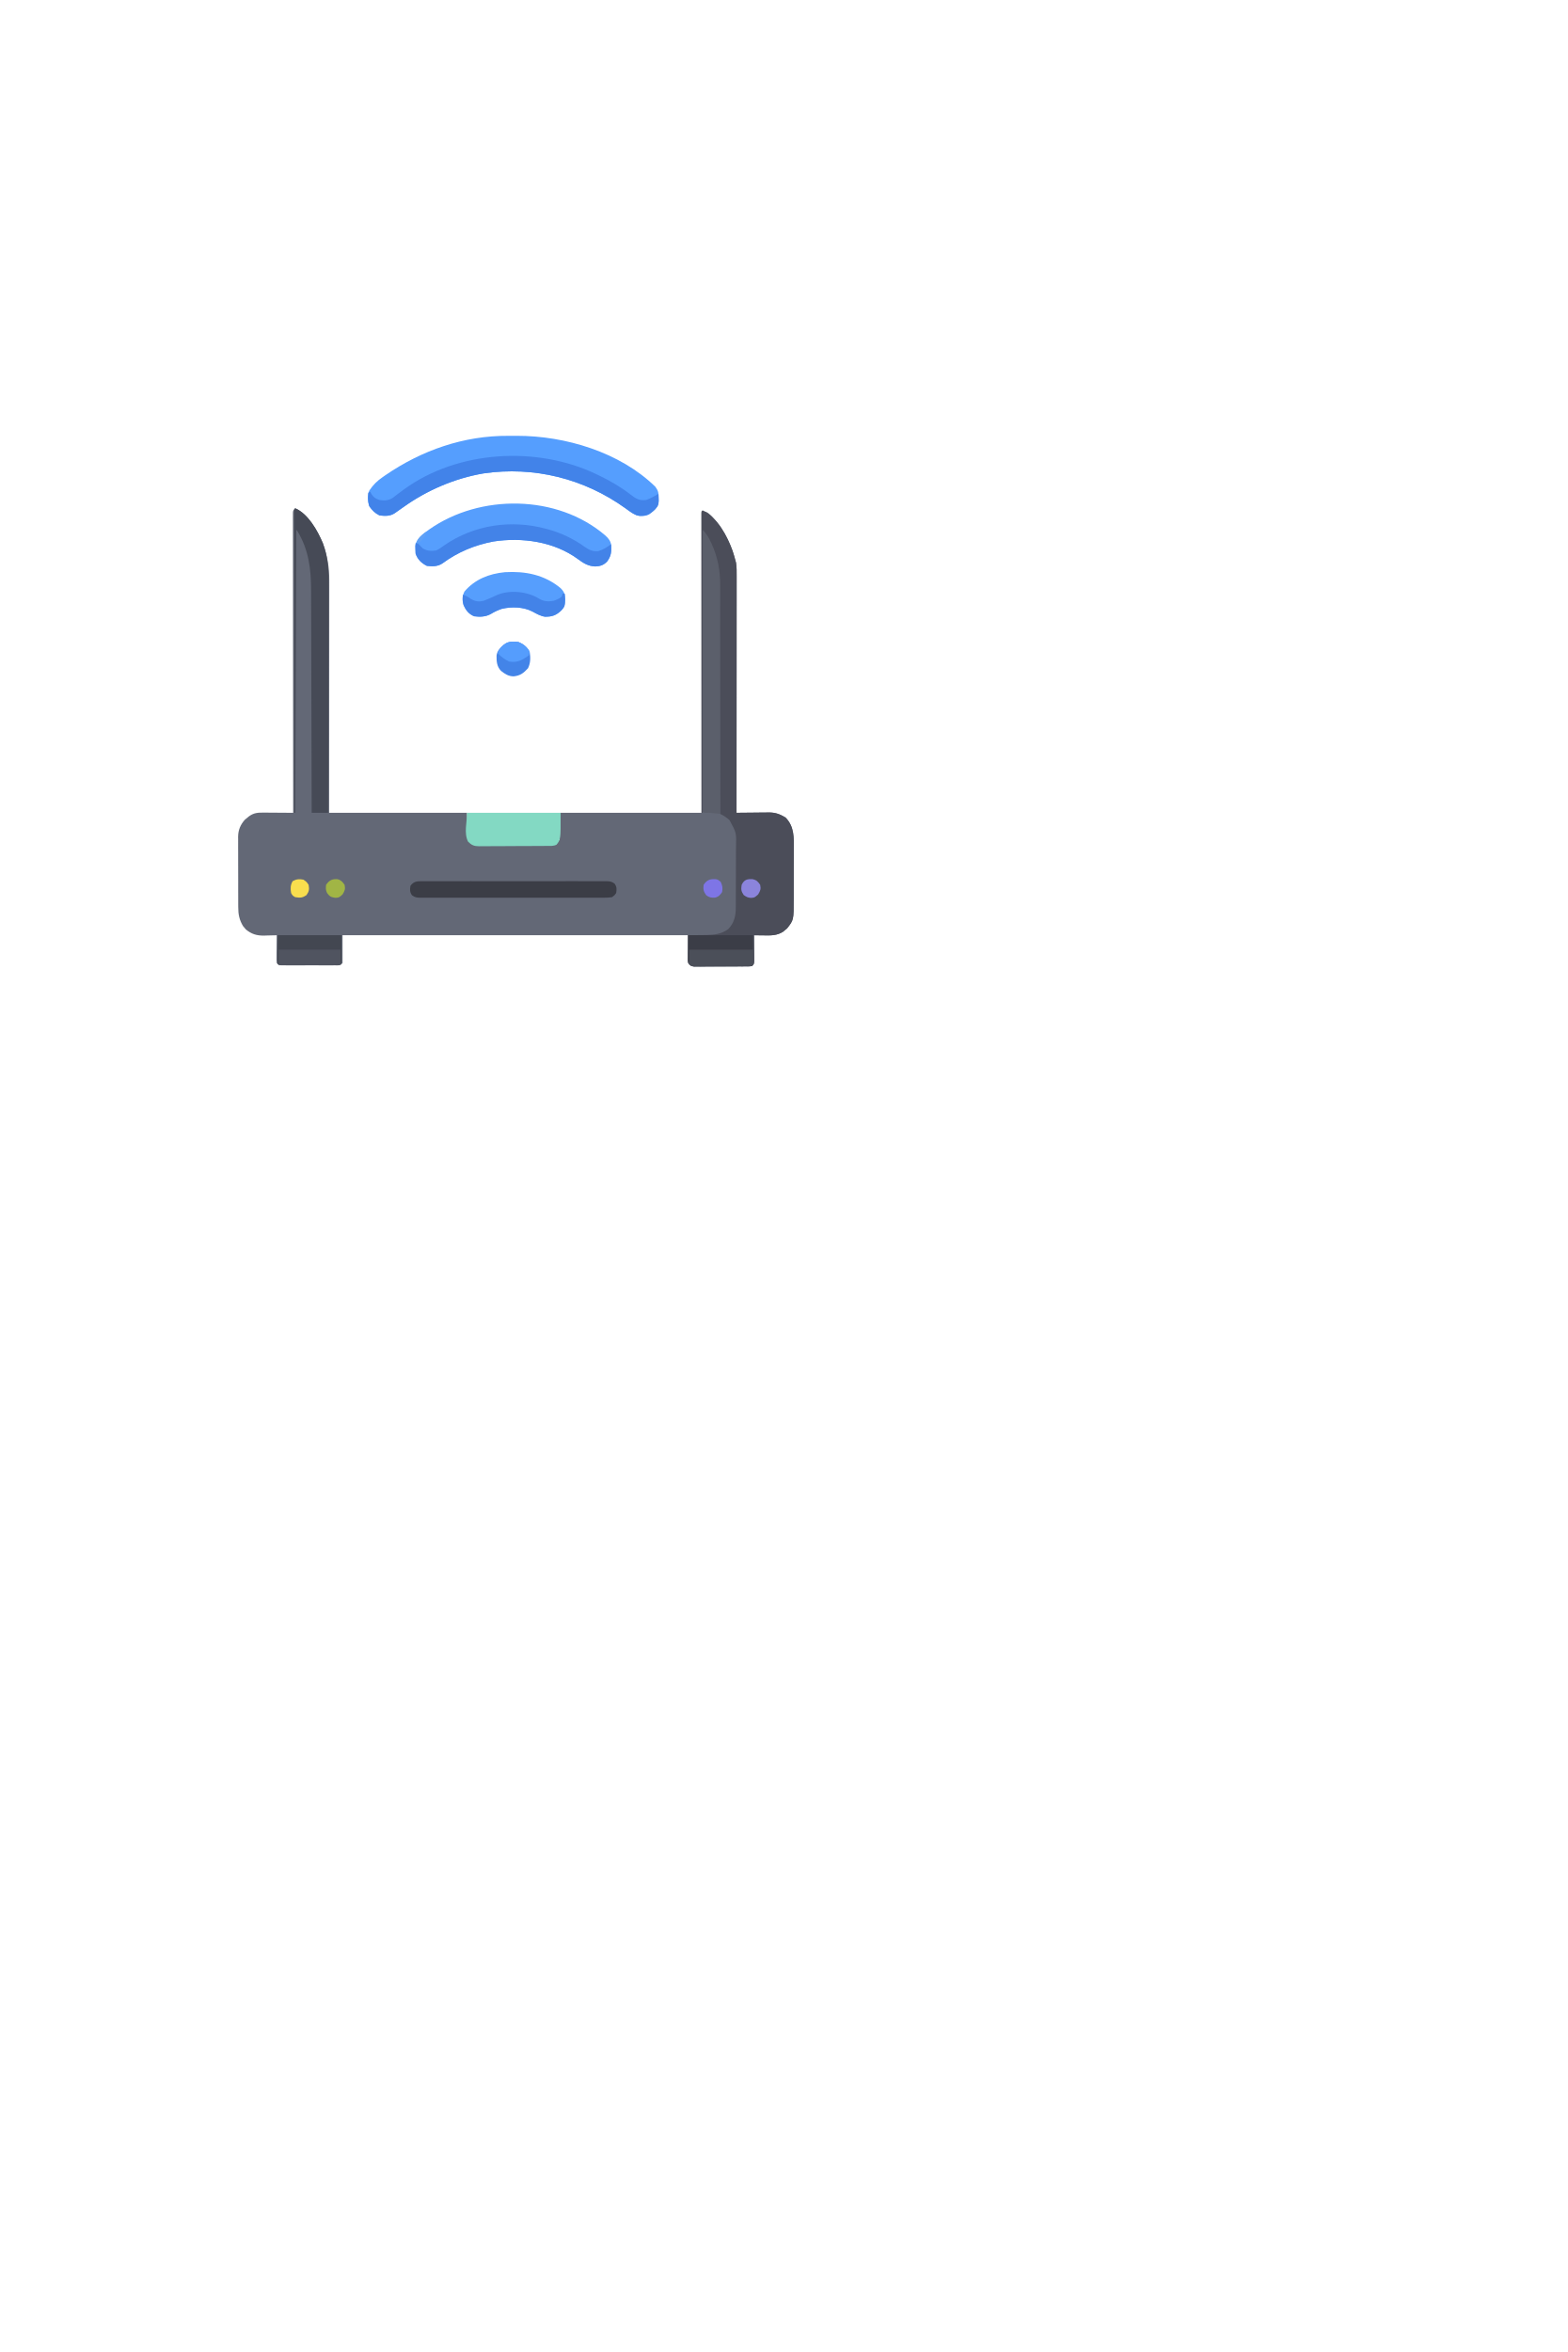
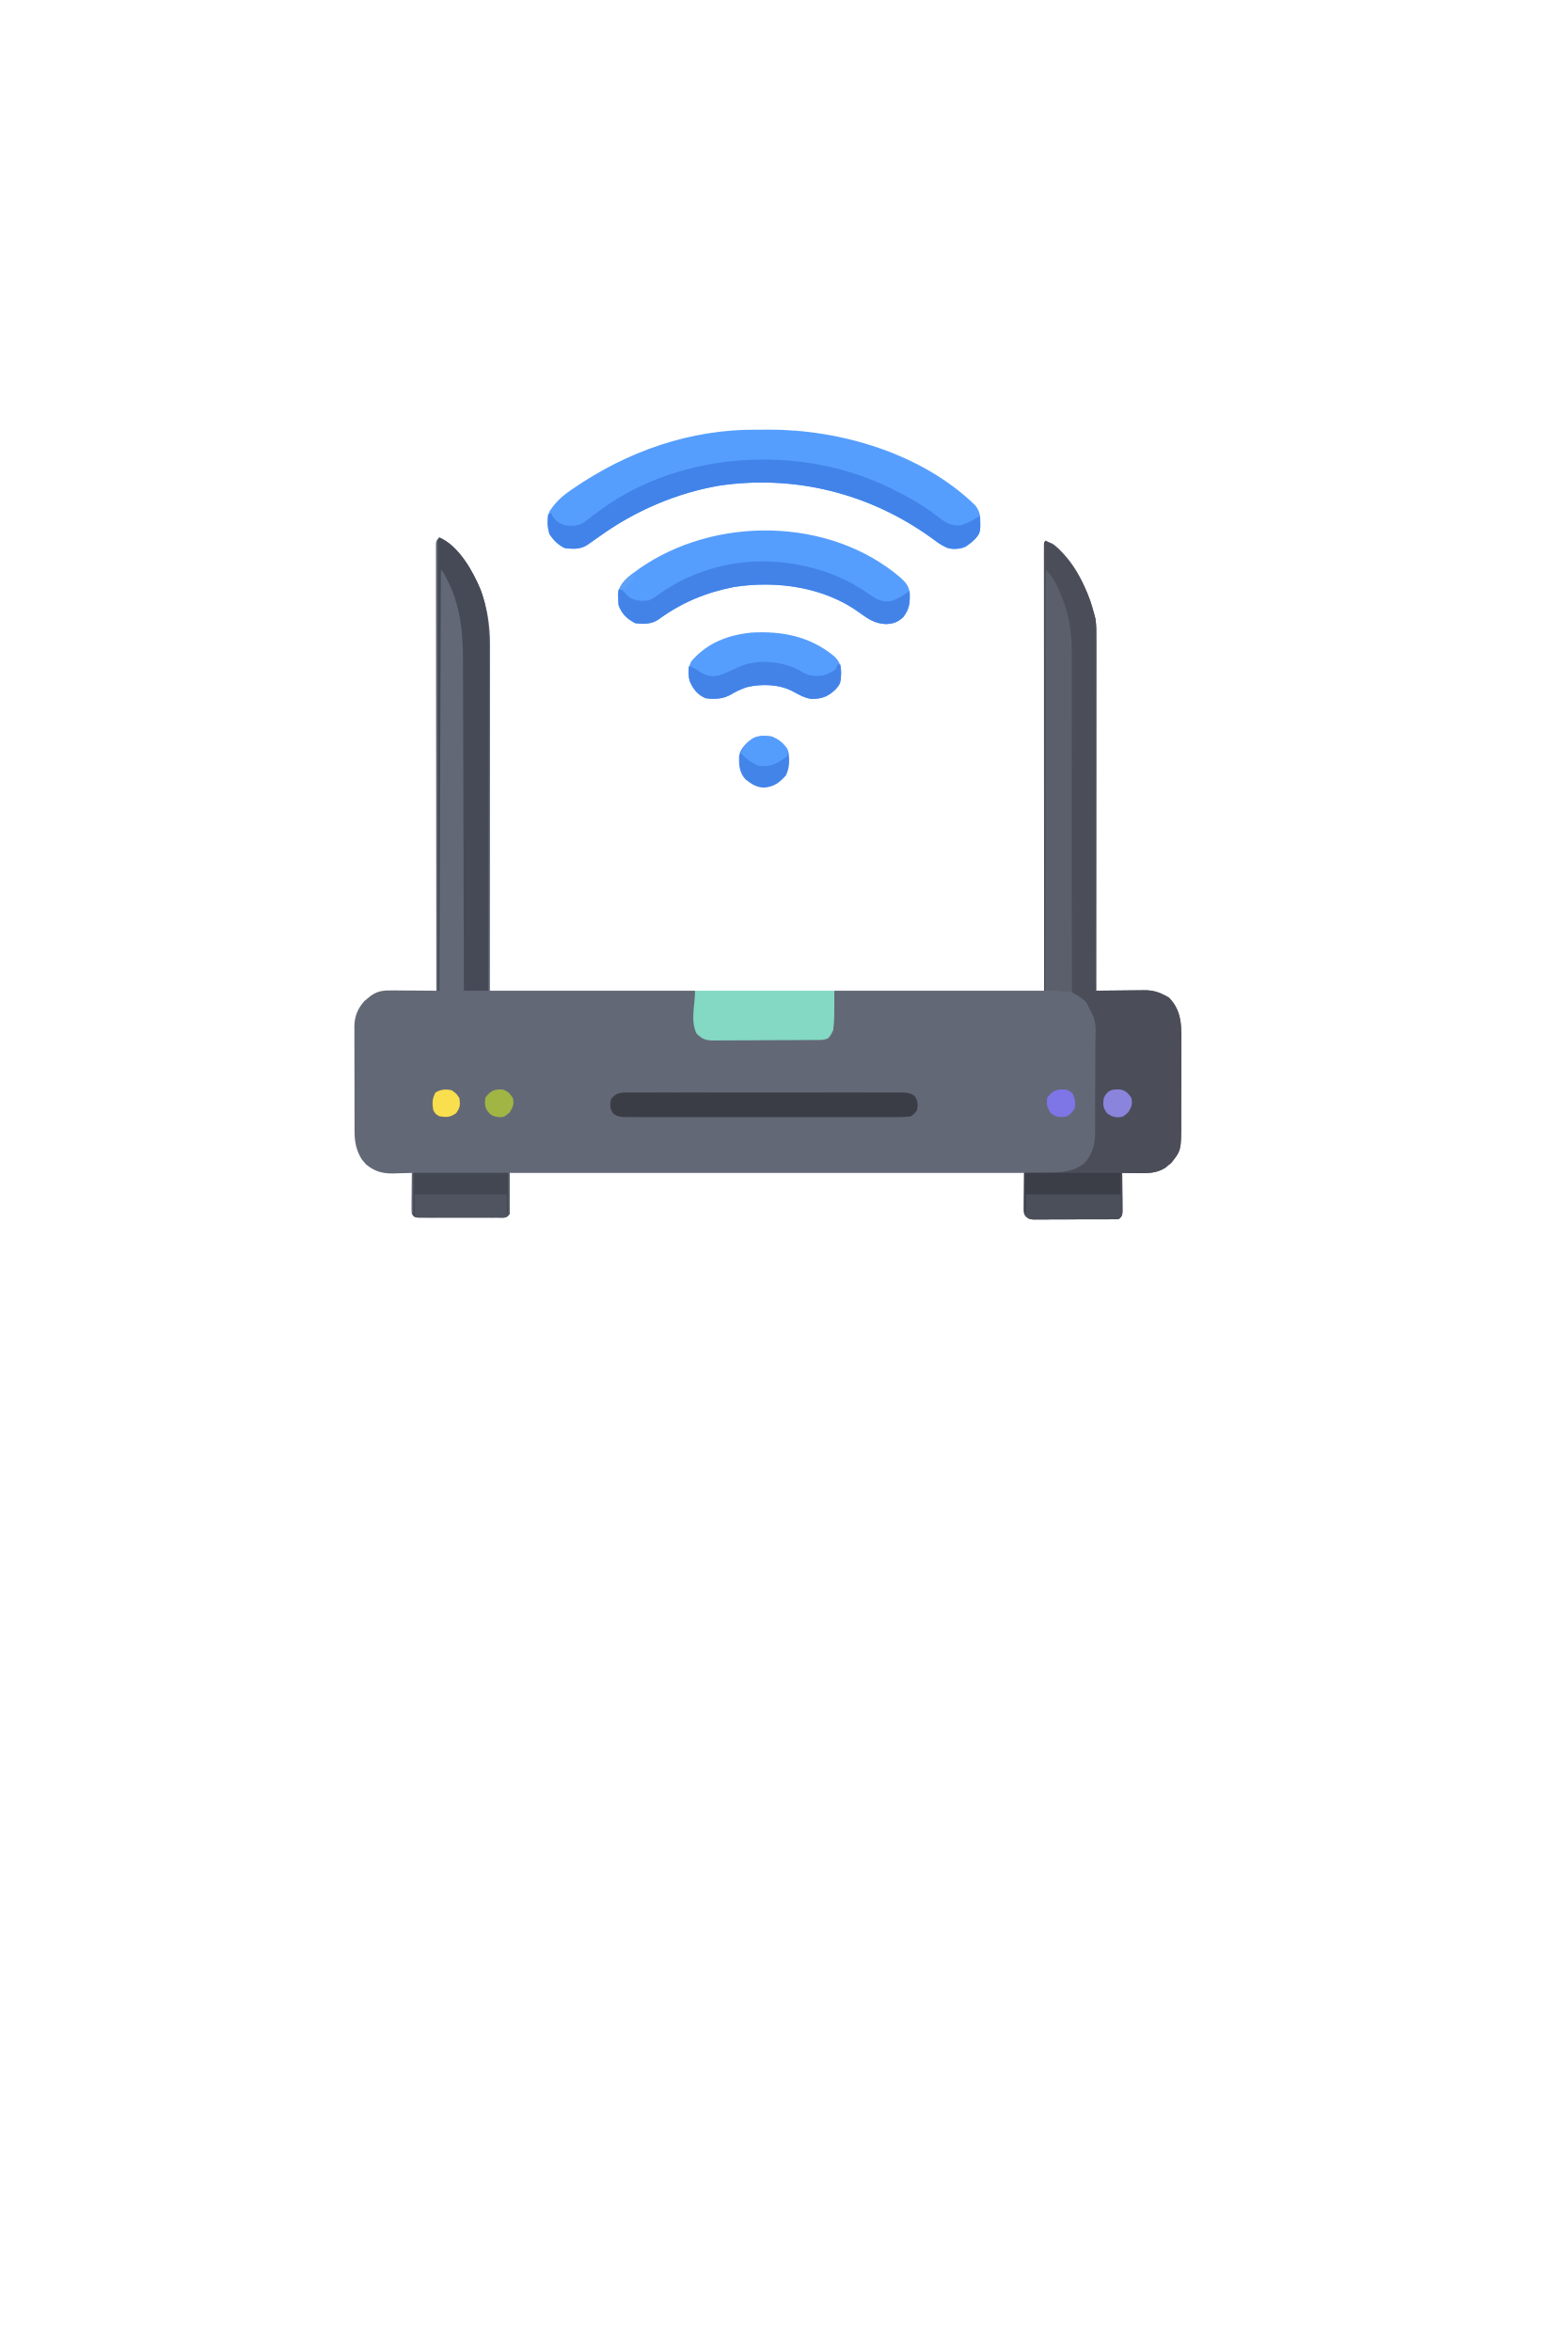
- <svg xmlns="http://www.w3.org/2000/svg" version="1.1" width="2048" height="3072" viewBox="0 0 1524 2000">
+ <svg xmlns="http://www.w3.org/2000/svg" version="1.1" width="100%" height="100%" viewBox="0 0 1024 1536">
  <path d="M0 0 C12.73 5.477 21.756 21.948 26.941 34.078 C31.211 45.862 33.161 57.433 33.12 69.922 C33.121 70.892 33.122 71.863 33.123 72.863 C33.124 76.099 33.119 79.336 33.114 82.572 C33.113 84.899 33.113 87.225 33.114 89.551 C33.114 95.856 33.108 102.161 33.101 108.466 C33.096 114.391 33.095 120.316 33.094 126.241 C33.092 137.972 33.085 149.703 33.075 161.434 C33.066 172.826 33.059 184.217 33.055 195.609 C33.055 196.319 33.054 197.029 33.054 197.761 C33.052 203.937 33.05 210.114 33.048 216.29 C33.038 242.86 33.018 269.43 33 296 C77.22 296 121.44 296 167 296 C167.33 304.58 167.66 313.16 168 322 C172.693 327.087 172.693 327.087 178.58 327.678 C179.293 327.668 180.006 327.657 180.74 327.647 C181.503 327.656 182.267 327.664 183.053 327.674 C185.567 327.695 188.08 327.681 190.594 327.664 C192.346 327.667 194.098 327.672 195.85 327.679 C199.519 327.686 203.186 327.675 206.855 327.652 C211.553 327.623 216.25 327.64 220.947 327.67 C224.564 327.688 228.181 327.682 231.798 327.669 C233.53 327.666 235.262 327.67 236.994 327.681 C239.417 327.694 241.837 327.675 244.26 327.647 C245.329 327.662 245.329 327.662 246.42 327.678 C252.234 327.554 252.381 326.619 257 322 C257.33 313.42 257.66 304.84 258 296 C303.21 296 348.42 296 395 296 C395 199.31 395 102.62 395 3 C400.056 3 401.147 4.257 404.723 7.566 C416.168 19.797 423.863 34.831 428 51 C428.178 51.683 428.355 52.366 428.538 53.07 C429.203 57.289 429.134 61.448 429.12 65.713 C429.122 67.189 429.122 67.189 429.123 68.695 C429.124 71.997 429.119 75.298 429.114 78.599 C429.113 80.964 429.113 83.329 429.114 85.695 C429.114 92.12 429.108 98.545 429.101 104.97 C429.095 111.003 429.095 117.036 429.094 123.069 C429.092 135.018 429.085 146.967 429.075 158.916 C429.066 170.523 429.059 182.129 429.055 193.736 C429.055 194.809 429.055 194.809 429.054 195.904 C429.053 199.494 429.052 203.084 429.05 206.673 C429.04 236.449 429.022 266.224 429 296 C430.114 295.984 431.229 295.969 432.377 295.952 C436.535 295.898 440.693 295.864 444.851 295.835 C446.646 295.82 448.441 295.8 450.237 295.774 C452.826 295.737 455.414 295.72 458.004 295.707 C459.197 295.684 459.197 295.684 460.413 295.66 C466.828 295.658 471.086 297.266 476.625 300.562 C485.385 309.553 484.726 320.052 484.629 331.781 C484.63 333.604 484.632 335.427 484.636 337.249 C484.639 341.055 484.624 344.861 484.597 348.667 C484.563 353.522 484.569 358.376 484.588 363.231 C484.598 366.991 484.589 370.75 484.574 374.51 C484.569 376.299 484.569 378.088 484.576 379.877 C484.62 400.164 484.62 400.164 478.07 408.438 C477.428 408.953 476.786 409.469 476.125 410 C475.488 410.536 474.851 411.072 474.195 411.625 C468.206 415.376 462.458 415.252 455.625 415.125 C454.698 415.116 453.771 415.107 452.816 415.098 C450.544 415.074 448.272 415.041 446 415 C446.01 415.838 446.021 416.675 446.032 417.539 C446.066 420.643 446.091 423.748 446.11 426.853 C446.125 428.859 446.15 430.865 446.176 432.871 C446.182 434.128 446.189 435.385 446.195 436.68 C446.206 437.842 446.216 439.005 446.227 440.203 C446 443 446 443 444 445 C441.54 445.261 441.54 445.261 438.405 445.275 C437.233 445.284 436.062 445.294 434.855 445.304 C433.584 445.303 432.313 445.302 431.004 445.301 C429.704 445.305 428.405 445.309 427.066 445.314 C424.313 445.321 421.56 445.321 418.806 445.316 C415.278 445.31 411.749 445.327 408.221 445.35 C404.857 445.368 401.493 445.365 398.129 445.363 C396.86 445.372 395.591 445.382 394.284 445.391 C393.11 445.385 391.935 445.379 390.725 445.372 C389.689 445.373 388.654 445.374 387.587 445.374 C385 445 385 445 382 442 C382 433.09 382 424.18 382 415 C271.12 415 160.24 415 46 415 C46 423.91 46 432.82 46 442 C43.328 444.672 42.03 444.253 38.297 444.259 C37.102 444.265 35.908 444.271 34.677 444.278 C33.381 444.274 32.085 444.27 30.75 444.266 C29.412 444.267 28.075 444.269 26.737 444.271 C23.933 444.274 21.129 444.27 18.324 444.261 C14.726 444.249 11.128 444.256 7.53 444.268 C4.767 444.275 2.005 444.273 -0.757 444.268 C-2.73 444.266 -4.704 444.272 -6.677 444.278 C-7.871 444.272 -9.066 444.265 -10.297 444.259 C-11.352 444.257 -12.408 444.256 -13.495 444.254 C-16 444 -16 444 -18 442 C-18.227 439.294 -18.227 439.294 -18.195 435.898 C-18.189 434.687 -18.182 433.475 -18.176 432.227 C-18.159 430.956 -18.142 429.685 -18.125 428.375 C-18.116 427.096 -18.107 425.817 -18.098 424.5 C-18.074 421.333 -18.041 418.167 -18 415 C-18.564 415.021 -19.128 415.042 -19.709 415.063 C-22.306 415.147 -24.902 415.199 -27.5 415.25 C-28.387 415.284 -29.274 415.317 -30.188 415.352 C-37.356 415.457 -42.429 413.947 -47.988 409.359 C-48.425 408.828 -48.862 408.297 -49.312 407.75 C-49.762 407.229 -50.212 406.708 -50.676 406.172 C-54.361 400.127 -55.446 394.528 -55.404 387.6 C-55.411 386.802 -55.418 386.004 -55.425 385.182 C-55.443 382.569 -55.439 379.957 -55.434 377.344 C-55.438 375.513 -55.443 373.683 -55.449 371.853 C-55.458 368.027 -55.456 364.201 -55.446 360.375 C-55.435 355.485 -55.455 350.597 -55.484 345.708 C-55.502 341.932 -55.502 338.155 -55.496 334.379 C-55.496 332.577 -55.502 330.775 -55.515 328.973 C-55.53 326.448 -55.519 323.925 -55.502 321.4 C-55.511 320.666 -55.521 319.931 -55.531 319.174 C-55.44 312.735 -53.293 307.571 -49 302.758 C-48.34 302.219 -47.68 301.68 -47 301.125 C-46.34 300.571 -45.68 300.016 -45 299.445 C-40.217 295.989 -36.352 295.728 -30.516 295.805 C-29.7 295.808 -28.884 295.81 -28.044 295.813 C-25.446 295.824 -22.848 295.85 -20.25 295.875 C-18.486 295.885 -16.721 295.894 -14.957 295.902 C-10.638 295.924 -6.319 295.959 -2 296 C-2.001 295.379 -2.002 294.757 -2.002 294.117 C-2.047 257.325 -2.081 220.533 -2.102 183.741 C-2.105 179.327 -2.107 174.913 -2.11 170.5 C-2.11 169.621 -2.111 168.742 -2.111 167.837 C-2.12 153.592 -2.136 139.348 -2.154 125.104 C-2.173 110.497 -2.184 95.89 -2.188 81.284 C-2.191 72.264 -2.2 63.245 -2.216 54.226 C-2.226 48.048 -2.23 41.871 -2.227 35.693 C-2.226 32.124 -2.228 28.556 -2.238 24.987 C-2.25 21.125 -2.246 17.264 -2.241 13.402 C-2.246 12.264 -2.252 11.126 -2.258 9.953 C-2.254 8.925 -2.25 7.897 -2.246 6.838 C-2.247 5.945 -2.248 5.053 -2.248 4.134 C-2 2 -2 2 0 0 Z " fill="#636876" transform="translate(287,351)" />
  <path d="M0 0 C14.623 6.963 24.062 24.954 29.281 39.594 C30.266 42.717 31.188 45.828 32 49 C32.178 49.683 32.355 50.366 32.538 51.07 C33.203 55.289 33.134 59.448 33.12 63.713 C33.121 64.697 33.122 65.681 33.123 66.695 C33.124 69.997 33.119 73.298 33.114 76.599 C33.113 78.964 33.113 81.329 33.114 83.695 C33.114 90.12 33.108 96.545 33.101 102.97 C33.095 109.003 33.095 115.036 33.094 121.069 C33.092 133.018 33.085 144.967 33.075 156.916 C33.066 168.523 33.059 180.129 33.055 191.736 C33.055 192.451 33.054 193.167 33.054 193.904 C33.053 197.494 33.052 201.084 33.05 204.673 C33.04 234.449 33.022 264.224 33 294 C34.114 293.984 35.229 293.969 36.377 293.952 C40.535 293.898 44.693 293.864 48.851 293.835 C50.646 293.82 52.441 293.8 54.237 293.774 C56.826 293.737 59.414 293.72 62.004 293.707 C63.197 293.684 63.197 293.684 64.413 293.66 C70.828 293.658 75.086 295.266 80.625 298.562 C89.385 307.553 88.726 318.052 88.629 329.781 C88.63 331.604 88.632 333.427 88.636 335.249 C88.639 339.055 88.624 342.861 88.597 346.667 C88.563 351.522 88.569 356.376 88.588 361.231 C88.598 364.991 88.589 368.75 88.574 372.51 C88.569 374.299 88.569 376.088 88.576 377.877 C88.62 398.164 88.62 398.164 82.07 406.438 C81.107 407.211 81.107 407.211 80.125 408 C79.17 408.804 79.17 408.804 78.195 409.625 C72.206 413.376 66.458 413.252 59.625 413.125 C58.698 413.116 57.771 413.107 56.816 413.098 C54.544 413.074 52.272 413.041 50 413 C50.01 413.838 50.021 414.675 50.032 415.539 C50.066 418.643 50.091 421.748 50.11 424.853 C50.125 426.859 50.15 428.865 50.176 430.871 C50.182 432.128 50.189 433.385 50.195 434.68 C50.206 435.842 50.216 437.005 50.227 438.203 C50 441 50 441 48 443 C45.54 443.261 45.54 443.261 42.405 443.275 C41.233 443.284 40.062 443.294 38.855 443.304 C37.584 443.303 36.313 443.302 35.004 443.301 C33.704 443.305 32.405 443.309 31.066 443.314 C28.313 443.321 25.56 443.321 22.806 443.316 C19.278 443.31 15.749 443.327 12.221 443.35 C8.857 443.368 5.493 443.365 2.129 443.363 C0.86 443.372 -0.409 443.382 -1.716 443.391 C-3.478 443.382 -3.478 443.382 -5.275 443.372 C-6.311 443.373 -7.346 443.374 -8.413 443.374 C-11 443 -11 443 -12.837 441.653 C-14.638 439.093 -14.336 436.89 -14.293 433.801 C-14.283 432.592 -14.274 431.384 -14.264 430.139 C-14.239 428.876 -14.213 427.613 -14.188 426.312 C-14.174 425.038 -14.16 423.764 -14.146 422.451 C-14.111 419.3 -14.062 416.15 -14 413 C-12.761 412.994 -12.761 412.994 -11.497 412.988 C-8.384 412.96 -5.272 412.911 -2.159 412.847 C-0.169 412.813 1.822 412.804 3.812 412.795 C11.858 412.612 18.343 411.785 25 407 C30.791 400.919 32.301 394.212 32.291 385.934 C32.297 385.148 32.304 384.362 32.311 383.552 C32.33 380.966 32.334 378.379 32.336 375.793 C32.342 373.985 32.349 372.176 32.356 370.368 C32.368 366.581 32.372 362.794 32.371 359.008 C32.37 354.172 32.398 349.338 32.432 344.503 C32.454 340.768 32.458 337.034 32.457 333.299 C32.46 331.518 32.469 329.736 32.484 327.954 C32.941 313.454 32.941 313.454 26.221 301.145 C23.354 298.509 20.488 296.709 17 295 C16.998 293.819 16.995 292.638 16.993 291.421 C16.935 263.331 16.862 235.241 16.771 207.151 C16.76 203.686 16.749 200.222 16.738 196.758 C16.735 196.068 16.733 195.379 16.731 194.668 C16.696 183.531 16.671 172.393 16.65 161.256 C16.628 149.811 16.594 138.366 16.551 126.921 C16.527 120.5 16.509 114.078 16.502 107.657 C16.496 101.603 16.476 95.549 16.446 89.495 C16.437 87.283 16.433 85.071 16.435 82.858 C16.448 59.075 12.555 41.459 1 20 C0.67 110.42 0.34 200.84 0 294 C-0.33 294 -0.66 294 -1 294 C-1.023 256.691 -1.04 219.381 -1.051 182.072 C-1.052 177.672 -1.054 173.272 -1.055 168.872 C-1.055 167.996 -1.055 167.12 -1.056 166.217 C-1.06 152.014 -1.068 137.811 -1.077 123.608 C-1.086 109.046 -1.092 94.483 -1.094 79.921 C-1.095 70.927 -1.1 61.934 -1.108 52.941 C-1.113 46.783 -1.115 40.624 -1.114 34.466 C-1.113 30.907 -1.114 27.349 -1.119 23.79 C-1.125 19.941 -1.123 16.093 -1.12 12.244 C-1.123 11.107 -1.126 9.969 -1.129 8.798 C-1.127 7.775 -1.125 6.753 -1.123 5.699 C-1.123 4.809 -1.124 3.92 -1.124 3.003 C-1 1 -1 1 0 0 Z " fill="#4B4D59" transform="translate(683,353)" />
  <path d="M0 0 C2.779 0.016 5.557 0 8.336 -0.019 C55.324 -0.073 108.524 15.882 142.846 49.391 C145.685 53.099 146.256 55.75 146.221 60.391 C146.229 61.402 146.236 62.412 146.244 63.454 C145.393 69.731 141.599 72.75 136.846 76.391 C133.011 78.309 129.007 78.082 124.846 77.391 C120.86 75.486 117.397 73.005 113.846 70.391 C73.694 41.554 24.946 29.344 -24.154 36.516 C-52.142 41.312 -79.107 52.879 -102.154 69.391 C-104.028 70.704 -105.903 72.017 -107.779 73.329 C-108.576 73.895 -109.372 74.46 -110.193 75.043 C-114.871 78.258 -119.623 77.954 -125.154 77.391 C-129.606 75.206 -132.343 72.452 -135.154 68.391 C-136.831 63.362 -137.4 58.033 -135.082 53.119 C-131.398 47.613 -127.544 43.811 -122.092 40.079 C-121.312 39.533 -120.533 38.987 -119.729 38.425 C-84.198 14.013 -43.245 -0.296 0 0 Z " fill="#559EFE" transform="translate(494.1541,280.6089)" />
  <path d="M0 0 C3.393 3.079 5.353 5.56 5.961 10.176 C6.052 16.606 5.608 20.489 1.625 25.625 C-1.961 29.036 -4.863 29.931 -9.688 30.188 C-16.668 29.904 -21.156 26.987 -26.664 22.945 C-49.817 5.977 -80.896 1.645 -108.754 5.934 C-127.01 9.419 -143.303 16.193 -158.281 27.207 C-162.904 30.337 -167.989 30.23 -173.375 29.625 C-178.691 26.967 -182.477 23.318 -184.375 17.625 C-184.613 15.355 -184.613 15.355 -184.688 12.812 C-184.725 11.981 -184.762 11.15 -184.801 10.293 C-183.587 2.687 -176.931 -1.527 -171.133 -5.785 C-121.754 -40.538 -46.566 -39.956 0 0 Z " fill="#569EFD" transform="translate(588.375,377.375)" />
  <path d="M0 0 C12.568 5.407 21.909 21.889 26.855 33.986 C32.233 48.135 32.553 61.095 32.454 76.101 C32.453 78.507 32.454 80.914 32.456 83.32 C32.457 89.139 32.44 94.958 32.414 100.778 C32.385 107.557 32.38 114.337 32.375 121.117 C32.366 133.205 32.34 145.292 32.302 157.38 C32.265 169.112 32.237 180.844 32.22 192.576 C32.219 193.301 32.218 194.026 32.217 194.773 C32.211 198.41 32.206 202.047 32.201 205.684 C32.16 235.789 32.089 265.895 32 296 C26.72 296 21.44 296 16 296 C15.998 294.798 15.995 293.595 15.993 292.356 C15.935 263.761 15.863 235.166 15.771 206.571 C15.76 203.045 15.749 199.52 15.738 195.994 C15.735 195.292 15.733 194.59 15.731 193.867 C15.696 182.528 15.671 171.19 15.65 159.851 C15.628 148.202 15.594 136.552 15.551 124.903 C15.527 118.366 15.509 111.829 15.502 105.292 C15.496 99.13 15.476 92.969 15.446 86.807 C15.437 84.554 15.433 82.302 15.435 80.049 C15.446 59.135 13.133 40.258 2 22 C1.67 21.67 1.34 21.34 1 21 C0.67 111.75 0.34 202.5 0 296 C-0.33 296 -0.66 296 -1 296 C-1.023 258.436 -1.04 220.872 -1.051 183.307 C-1.052 178.877 -1.054 174.447 -1.055 170.017 C-1.055 169.135 -1.055 168.253 -1.056 167.345 C-1.06 153.045 -1.068 138.745 -1.077 124.445 C-1.086 109.783 -1.092 95.121 -1.094 80.459 C-1.095 71.404 -1.1 62.349 -1.108 53.295 C-1.113 47.094 -1.115 40.894 -1.114 34.693 C-1.113 31.111 -1.114 27.528 -1.119 23.945 C-1.125 20.07 -1.123 16.195 -1.12 12.32 C-1.123 11.175 -1.126 10.03 -1.129 8.85 C-1.127 7.821 -1.125 6.791 -1.123 5.73 C-1.123 4.834 -1.124 3.939 -1.124 3.016 C-1 1 -1 1 0 0 Z " fill="#464A56" transform="translate(287,351)" />
  <path d="M0 0 C3.783 3.703 5.799 7.049 8 11.812 C8.348 12.56 8.696 13.308 9.055 14.078 C14.807 26.836 17.166 39.817 17.12 53.77 C17.121 54.724 17.122 55.678 17.123 56.661 C17.124 59.843 17.119 63.024 17.114 66.205 C17.113 68.492 17.113 70.779 17.114 73.066 C17.114 79.263 17.108 85.461 17.101 91.659 C17.095 98.14 17.095 104.621 17.093 111.101 C17.091 121.976 17.084 132.85 17.075 143.725 C17.066 154.923 17.059 166.12 17.055 177.318 C17.055 178.355 17.055 178.355 17.054 179.412 C17.053 182.878 17.052 186.344 17.05 189.81 C17.04 218.54 17.022 247.27 17 276 C16.264 275.928 15.528 275.856 14.77 275.781 C13.794 275.688 12.818 275.596 11.812 275.5 C10.85 275.407 9.887 275.314 8.895 275.219 C6.018 274.959 6.018 274.959 3.199 275.031 C1 275 1 275 0 274 C-0.097 272.535 -0.124 271.066 -0.123 269.598 C-0.125 268.641 -0.127 267.685 -0.129 266.699 C-0.126 265.636 -0.123 264.573 -0.12 263.478 C-0.121 262.358 -0.122 261.238 -0.123 260.084 C-0.125 256.301 -0.119 252.518 -0.114 248.734 C-0.113 246.035 -0.113 243.335 -0.114 240.635 C-0.114 234.807 -0.111 228.979 -0.106 223.151 C-0.098 214.724 -0.095 206.297 -0.094 197.87 C-0.092 184.2 -0.085 170.53 -0.075 156.859 C-0.066 143.576 -0.059 130.293 -0.055 117.01 C-0.055 116.192 -0.054 115.374 -0.054 114.531 C-0.053 110.427 -0.052 106.322 -0.05 102.218 C-0.04 68.145 -0.022 34.073 0 0 Z " fill="#5B5F6B" transform="translate(683,372)" />
  <path d="M0 0 C0.828 0.397 1.657 0.794 2.51 1.203 C13.373 6.488 23.433 12.258 32.969 19.688 C38.216 23.69 41.256 25.698 48 25 C52.308 23.44 56.139 21.457 60 19 C60.568 29.837 60.568 29.837 57 34 C52.032 38.65 48.649 40.541 41.848 40.473 C36.409 39.57 32.358 36.208 28 33 C-12.152 4.163 -60.9 -8.047 -110 -0.875 C-137.987 3.921 -164.952 15.488 -188 32 C-189.874 33.313 -191.749 34.626 -193.625 35.938 C-194.422 36.503 -195.218 37.069 -196.039 37.652 C-200.717 40.867 -205.469 40.563 -211 40 C-215.451 37.815 -218.189 35.061 -221 31 C-222.005 27.985 -222.103 25.958 -222.062 22.812 C-222.053 21.911 -222.044 21.01 -222.035 20.082 C-222.024 19.395 -222.012 18.708 -222 18 C-221.01 17.505 -221.01 17.505 -220 17 C-219.629 17.763 -219.257 18.526 -218.875 19.312 C-216.518 22.691 -214.884 23.634 -211 25 C-206.02 25.76 -202.18 25.521 -197.93 22.691 C-196.564 21.667 -195.213 20.623 -193.875 19.562 C-192.386 18.45 -190.894 17.342 -189.398 16.238 C-188.659 15.687 -187.921 15.136 -187.159 14.569 C-134.796 -23.478 -57.776 -27.768 0 0 Z " fill="#4283E9" transform="translate(580,318)" />
  <path d="M0 0 C3.553 3.454 4.528 6.113 4.688 11.078 C4.373 16.199 3.46 19.22 -0.305 22.82 C-5.05 26.999 -8.847 27.906 -14.988 27.879 C-19.514 27.211 -23.092 25.065 -27.086 22.922 C-35.953 18.253 -47.496 17.923 -57.18 20.246 C-60.846 21.543 -64.113 22.983 -67.426 25.027 C-72.513 27.989 -78.109 28.217 -83.875 27.453 C-89.045 25.362 -92.027 21.596 -94.215 16.566 C-95.711 11.776 -95.632 7.998 -93.375 3.391 C-83.219 -8.542 -69.524 -13.887 -54.047 -15.422 C-34.037 -16.574 -15.716 -12.966 0 0 Z " fill="#569EFD" transform="translate(544.875,428.5469)" />
  <path d="M0 0 C0.785 -0.006 1.569 -0.012 2.378 -0.019 C5.01 -0.035 7.641 -0.022 10.272 -0.01 C12.158 -0.015 14.044 -0.022 15.93 -0.031 C21.054 -0.049 26.177 -0.042 31.301 -0.029 C36.659 -0.019 42.017 -0.029 47.375 -0.035 C56.373 -0.042 65.372 -0.033 74.37 -0.014 C84.779 0.008 95.187 0.001 105.596 -0.021 C114.527 -0.039 123.458 -0.042 132.389 -0.031 C137.725 -0.025 143.062 -0.024 148.399 -0.037 C153.415 -0.049 158.432 -0.041 163.449 -0.018 C165.292 -0.012 167.135 -0.014 168.978 -0.023 C171.49 -0.034 174.001 -0.02 176.514 0 C177.246 -0.009 177.979 -0.018 178.734 -0.027 C182.113 0.025 183.961 0.289 186.71 2.321 C188.976 5.524 188.803 7.683 188.257 11.508 C186.71 13.695 186.71 13.695 184.257 15.508 C181.54 15.901 179.229 16.049 176.514 16.016 C175.729 16.022 174.944 16.028 174.136 16.035 C171.504 16.051 168.873 16.038 166.241 16.026 C164.356 16.031 162.47 16.038 160.584 16.047 C155.46 16.065 150.337 16.058 145.213 16.045 C139.855 16.035 134.497 16.044 129.139 16.051 C120.14 16.058 111.142 16.048 102.144 16.029 C91.735 16.008 81.326 16.015 70.917 16.037 C61.987 16.055 53.056 16.057 44.125 16.047 C38.788 16.041 33.452 16.04 28.115 16.053 C23.098 16.065 18.082 16.057 13.065 16.034 C11.222 16.028 9.379 16.03 7.536 16.039 C5.023 16.049 2.512 16.036 0 16.016 C-0.733 16.025 -1.465 16.034 -2.22 16.043 C-5.599 15.991 -7.447 15.727 -10.196 13.695 C-12.462 10.492 -12.29 8.333 -11.743 4.508 C-8.55 -0.005 -5.161 -0.063 0 0 Z " fill="#3B3D46" transform="translate(410.7432,713.4921)" />
  <path d="M0 0 C30.03 0 60.06 0 91 0 C91 26 91 26 87 31 C83.995 32.502 80.897 32.165 77.6 32.177 C76.838 32.184 76.075 32.19 75.289 32.197 C72.759 32.217 70.229 32.228 67.699 32.238 C66.836 32.242 65.972 32.246 65.083 32.251 C60.512 32.271 55.942 32.286 51.371 32.295 C46.65 32.306 41.929 32.341 37.208 32.38 C33.578 32.406 29.949 32.415 26.319 32.418 C24.579 32.423 22.838 32.435 21.098 32.453 C18.661 32.478 16.225 32.477 13.788 32.47 C13.07 32.483 12.353 32.496 11.613 32.509 C6.806 32.459 4.375 31.407 1 28 C-3.177 19.647 0 9.339 0 0 Z " fill="#83D9C3" transform="translate(454,647)" />
  <path d="M0 0 C0.676 0.182 1.351 0.364 2.047 0.551 C14.762 4.102 26.695 9.774 37.375 17.5 C41.845 20.556 45.072 22.123 50.531 21.68 C55.209 20.392 59.085 17.799 63 15 C63.503 21.939 63.276 26.374 59 32 C55.414 35.411 52.512 36.306 47.688 36.562 C40.707 36.279 36.219 33.362 30.711 29.32 C7.558 12.352 -23.521 8.02 -51.379 12.309 C-69.635 15.794 -85.928 22.568 -100.906 33.582 C-105.529 36.712 -110.614 36.605 -116 36 C-121.316 33.342 -125.102 29.693 -127 24 C-127.068 22.272 -127.085 20.542 -127.062 18.812 C-127.053 17.911 -127.044 17.01 -127.035 16.082 C-127.024 15.395 -127.012 14.708 -127 14 C-126.34 14 -125.68 14 -125 14 C-122.5 16.5 -122.5 16.5 -120 19 C-115.75 21.545 -111.841 21.779 -107 21 C-104.077 19.69 -101.629 17.901 -99.062 16 C-70.041 -3.995 -33.922 -9.229 0 0 Z " fill="#4383E8" transform="translate(531,371)" />
  <path d="M0 0 C20.79 0 41.58 0 63 0 C63 9.57 63 19.14 63 29 C61.262 30.738 58.884 30.146 56.518 30.161 C54.761 30.176 54.761 30.176 52.968 30.19 C51.692 30.194 50.416 30.199 49.102 30.203 C47.801 30.209 46.499 30.215 45.159 30.22 C42.4 30.231 39.641 30.237 36.882 30.24 C33.345 30.246 29.809 30.27 26.273 30.298 C22.903 30.321 19.534 30.323 16.164 30.328 C14.256 30.347 14.256 30.347 12.31 30.366 C10.543 30.361 10.543 30.361 8.741 30.356 C7.183 30.362 7.183 30.362 5.594 30.367 C3 30 3 30 0 27 C0 18.09 0 9.18 0 0 Z " fill="#4B4F59" transform="translate(669,766)" />
  <path d="M0 0 C20.46 0 40.92 0 62 0 C62 9.24 62 18.48 62 28 C60.245 29.755 57.777 29.128 55.395 29.129 C54.197 29.133 52.999 29.136 51.764 29.139 C50.46 29.137 49.156 29.135 47.812 29.133 C46.471 29.133 45.13 29.134 43.788 29.136 C40.974 29.137 38.159 29.135 35.345 29.13 C31.73 29.125 28.115 29.128 24.499 29.134 C21.729 29.138 18.958 29.136 16.187 29.134 C14.203 29.133 12.219 29.136 10.236 29.139 C9.038 29.136 7.84 29.133 6.605 29.129 C5.545 29.129 4.484 29.128 3.391 29.127 C1 29 1 29 0 28 C0 18.76 0 9.52 0 0 Z " fill="#505460" transform="translate(270,766)" />
  <path d="M0 0 C4.543 2.4 8.275 2.542 13.312 1.75 C16.228 0.77 18.879 -0.35 21.312 -2.25 C21.642 -3.24 21.973 -4.23 22.312 -5.25 C22.973 -5.25 23.633 -5.25 24.312 -5.25 C24.878 6.709 24.878 6.709 21.312 10.75 C16.24 15.601 12.141 17.206 5.199 17.176 C0.674 16.508 -2.905 14.362 -6.898 12.219 C-15.765 7.55 -27.309 7.219 -36.992 9.543 C-40.659 10.84 -43.926 12.28 -47.238 14.324 C-52.325 17.285 -57.921 17.514 -63.688 16.75 C-68.865 14.655 -71.803 10.892 -74.043 5.887 C-75.093 2.407 -74.945 -0.639 -74.688 -4.25 C-71.658 -3.181 -69.502 -2.107 -66.938 -0.125 C-62.618 2.367 -59.471 2.763 -54.688 1.75 C-50.433 0.213 -46.348 -1.69 -42.262 -3.621 C-29.58 -9.401 -11.587 -7.51 0 0 Z " fill="#4383E8" transform="translate(524.6875,439.25)" />
  <path d="M0 0 C20.46 0 40.92 0 62 0 C62 8.91 62 17.82 62 27 C61.67 27 61.34 27 61 27 C61 22.71 61 18.42 61 14 C41.2 14 21.4 14 1 14 C1 18.62 1 23.24 1 28 C0.67 28 0.34 28 0 28 C0 18.76 0 9.52 0 0 Z " fill="#434751" transform="translate(270,766)" />
  <path d="M0 0 C20.79 0 41.58 0 63 0 C63 4.62 63 9.24 63 14 C42.54 14 22.08 14 1 14 C1 17.96 1 21.92 1 26 C0.67 26 0.34 26 0 26 C0 17.42 0 8.84 0 0 Z " fill="#3B3D47" transform="translate(669,766)" />
  <path d="M0 0 C5.246 2.118 8.517 4.871 11 10 C11.825 15.52 11.748 20.448 9.312 25.5 C4.964 30.201 1.786 32.717 -4.688 33.375 C-9.732 33.319 -13.15 31.096 -17 28 C-21.032 23.708 -21.356 18.94 -21.281 13.246 C-20.685 8.486 -17.836 5.737 -14.375 2.688 C-9.717 -0.622 -5.61 -0.729 0 0 Z " fill="#4384E8" transform="translate(504,481)" />
  <path d="M0 0 C4.278 1.727 7.221 4.009 10.062 7.625 C11 10 11 10 10 13 C8.258 14.352 8.258 14.352 6.125 15.625 C5.426 16.05 4.728 16.476 4.008 16.914 C-0.184 19.181 -4.325 19.757 -9 19 C-13.28 17.028 -16.758 14.401 -20 11 C-18.563 5.971 -16.058 4.043 -12 1 C-8.25 -0.875 -4.083 -0.53 0 0 Z " fill="#559DFD" transform="translate(504,481)" />
  <path d="M0 0 C2.094 0.48 2.094 0.48 4.656 2.543 C6.472 6.253 6.75 8.397 6.094 12.48 C4.099 15.411 2.665 17.126 -0.879 17.926 C-4.445 18.126 -6.505 17.789 -9.344 15.605 C-11.941 12.073 -12.424 9.884 -11.906 5.48 C-8.644 0.639 -5.587 -0.345 0 0 Z " fill="#7E75E6" transform="translate(695.9062,711.5195)" />
  <path d="M0 0 C3.641 0.803 5.152 2.453 7.195 5.484 C8.082 9.654 7.377 11.178 5.195 14.859 C1.673 17.941 1.673 17.941 -1.805 18.172 C-5.034 17.903 -5.99 17.357 -8.805 15.422 C-11.324 11.722 -11.511 9.881 -10.805 5.484 C-8.285 0.335 -5.385 -0.32 0 0 Z " fill="#8B84DC" transform="translate(731.8047,711.5156)" />
  <path d="M0 0 C3.461 0.865 4.949 2.626 6.938 5.484 C7.825 9.654 7.119 11.178 4.938 14.859 C1.436 17.923 1.436 17.923 -2.125 18.109 C-6.358 17.438 -7.574 16.869 -10.062 13.484 C-11.507 10.596 -11.439 8.688 -11.062 5.484 C-7.966 1.033 -5.271 -0.359 0 0 Z " fill="#A1B545" transform="translate(328.0625,711.5156)" />
  <path d="M0 0 C3 2.062 3 2.062 5 5 C5.788 9.412 5.53 11.222 3 14.938 C-1.151 17.791 -3.03 17.71 -8 17 C-10.5 15.562 -10.5 15.562 -12 13 C-12.76 8.685 -12.736 5.257 -10.5 1.438 C-6.998 -0.576 -3.879 -0.876 0 0 Z " fill="#F9DE4E" transform="translate(295,712)" />
  <path d="M0 0 C0 3.74 -0.934 4.453 -3.375 7.188 C-4.001 7.903 -4.628 8.618 -5.273 9.355 C-7 11 -7 11 -9 11 C-7.599 5.708 -4.145 3.225 0 0 Z " fill="#5FA1F6" transform="translate(414,374)" />
</svg>
